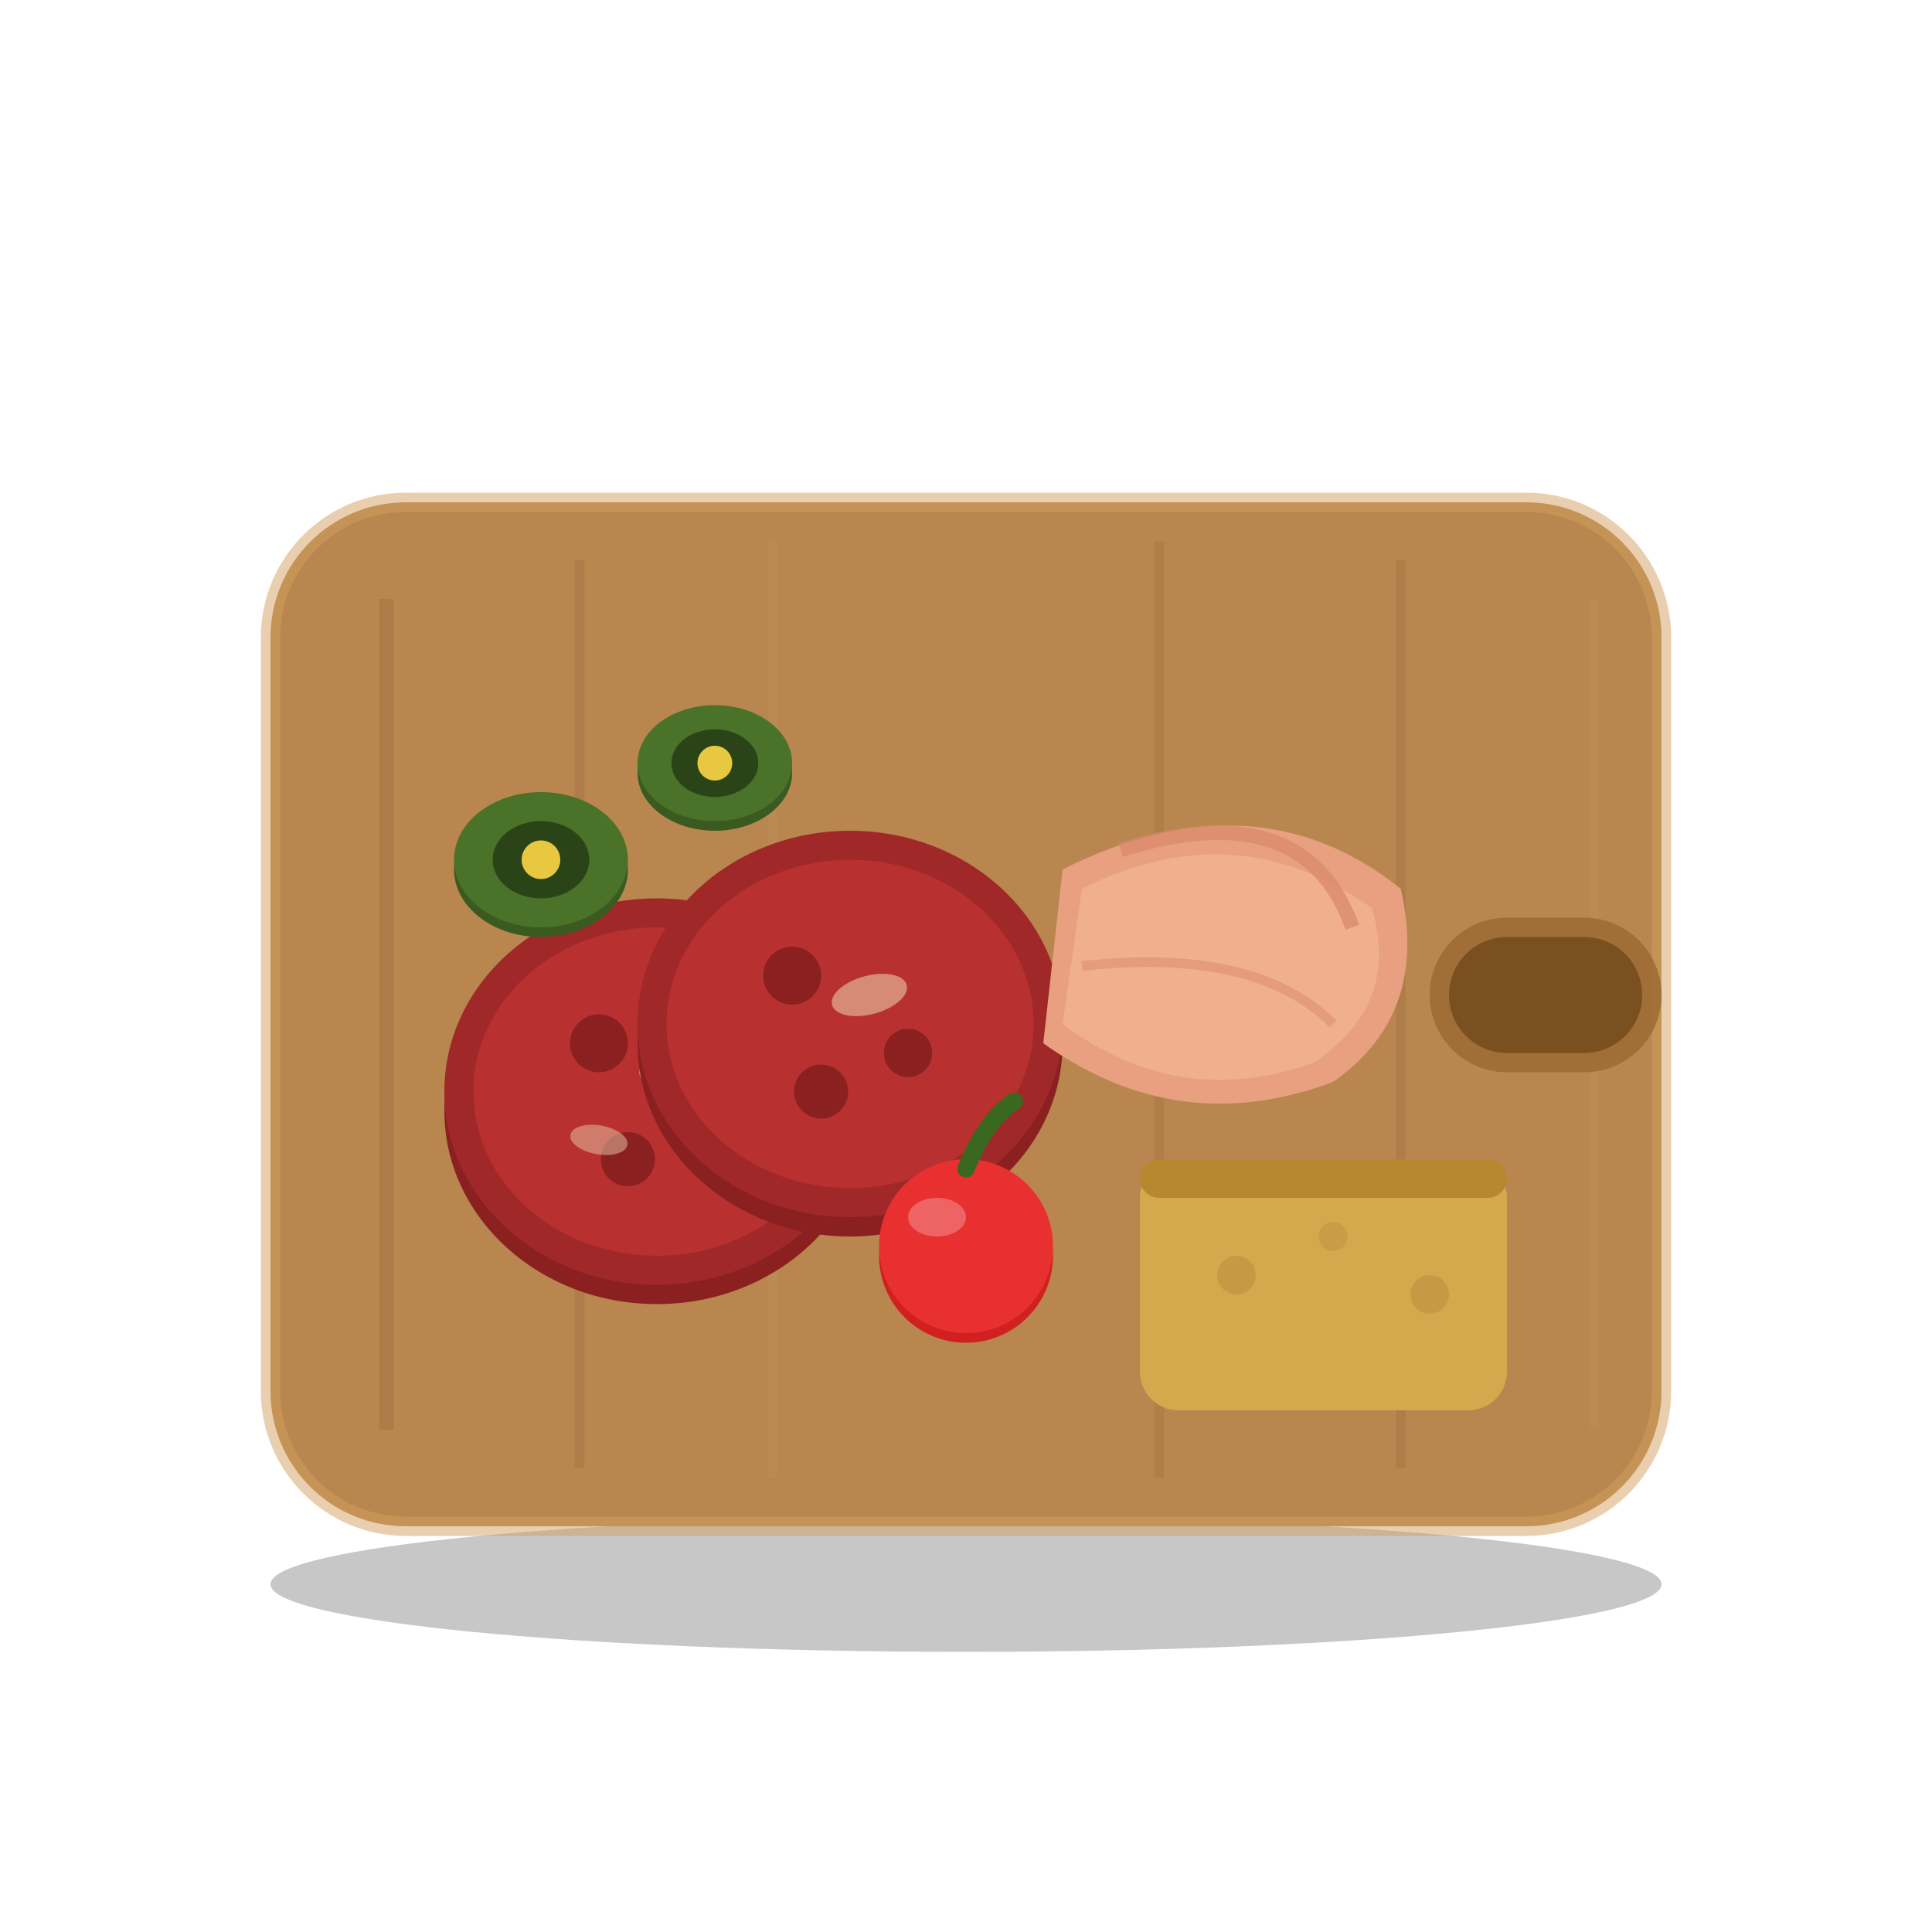
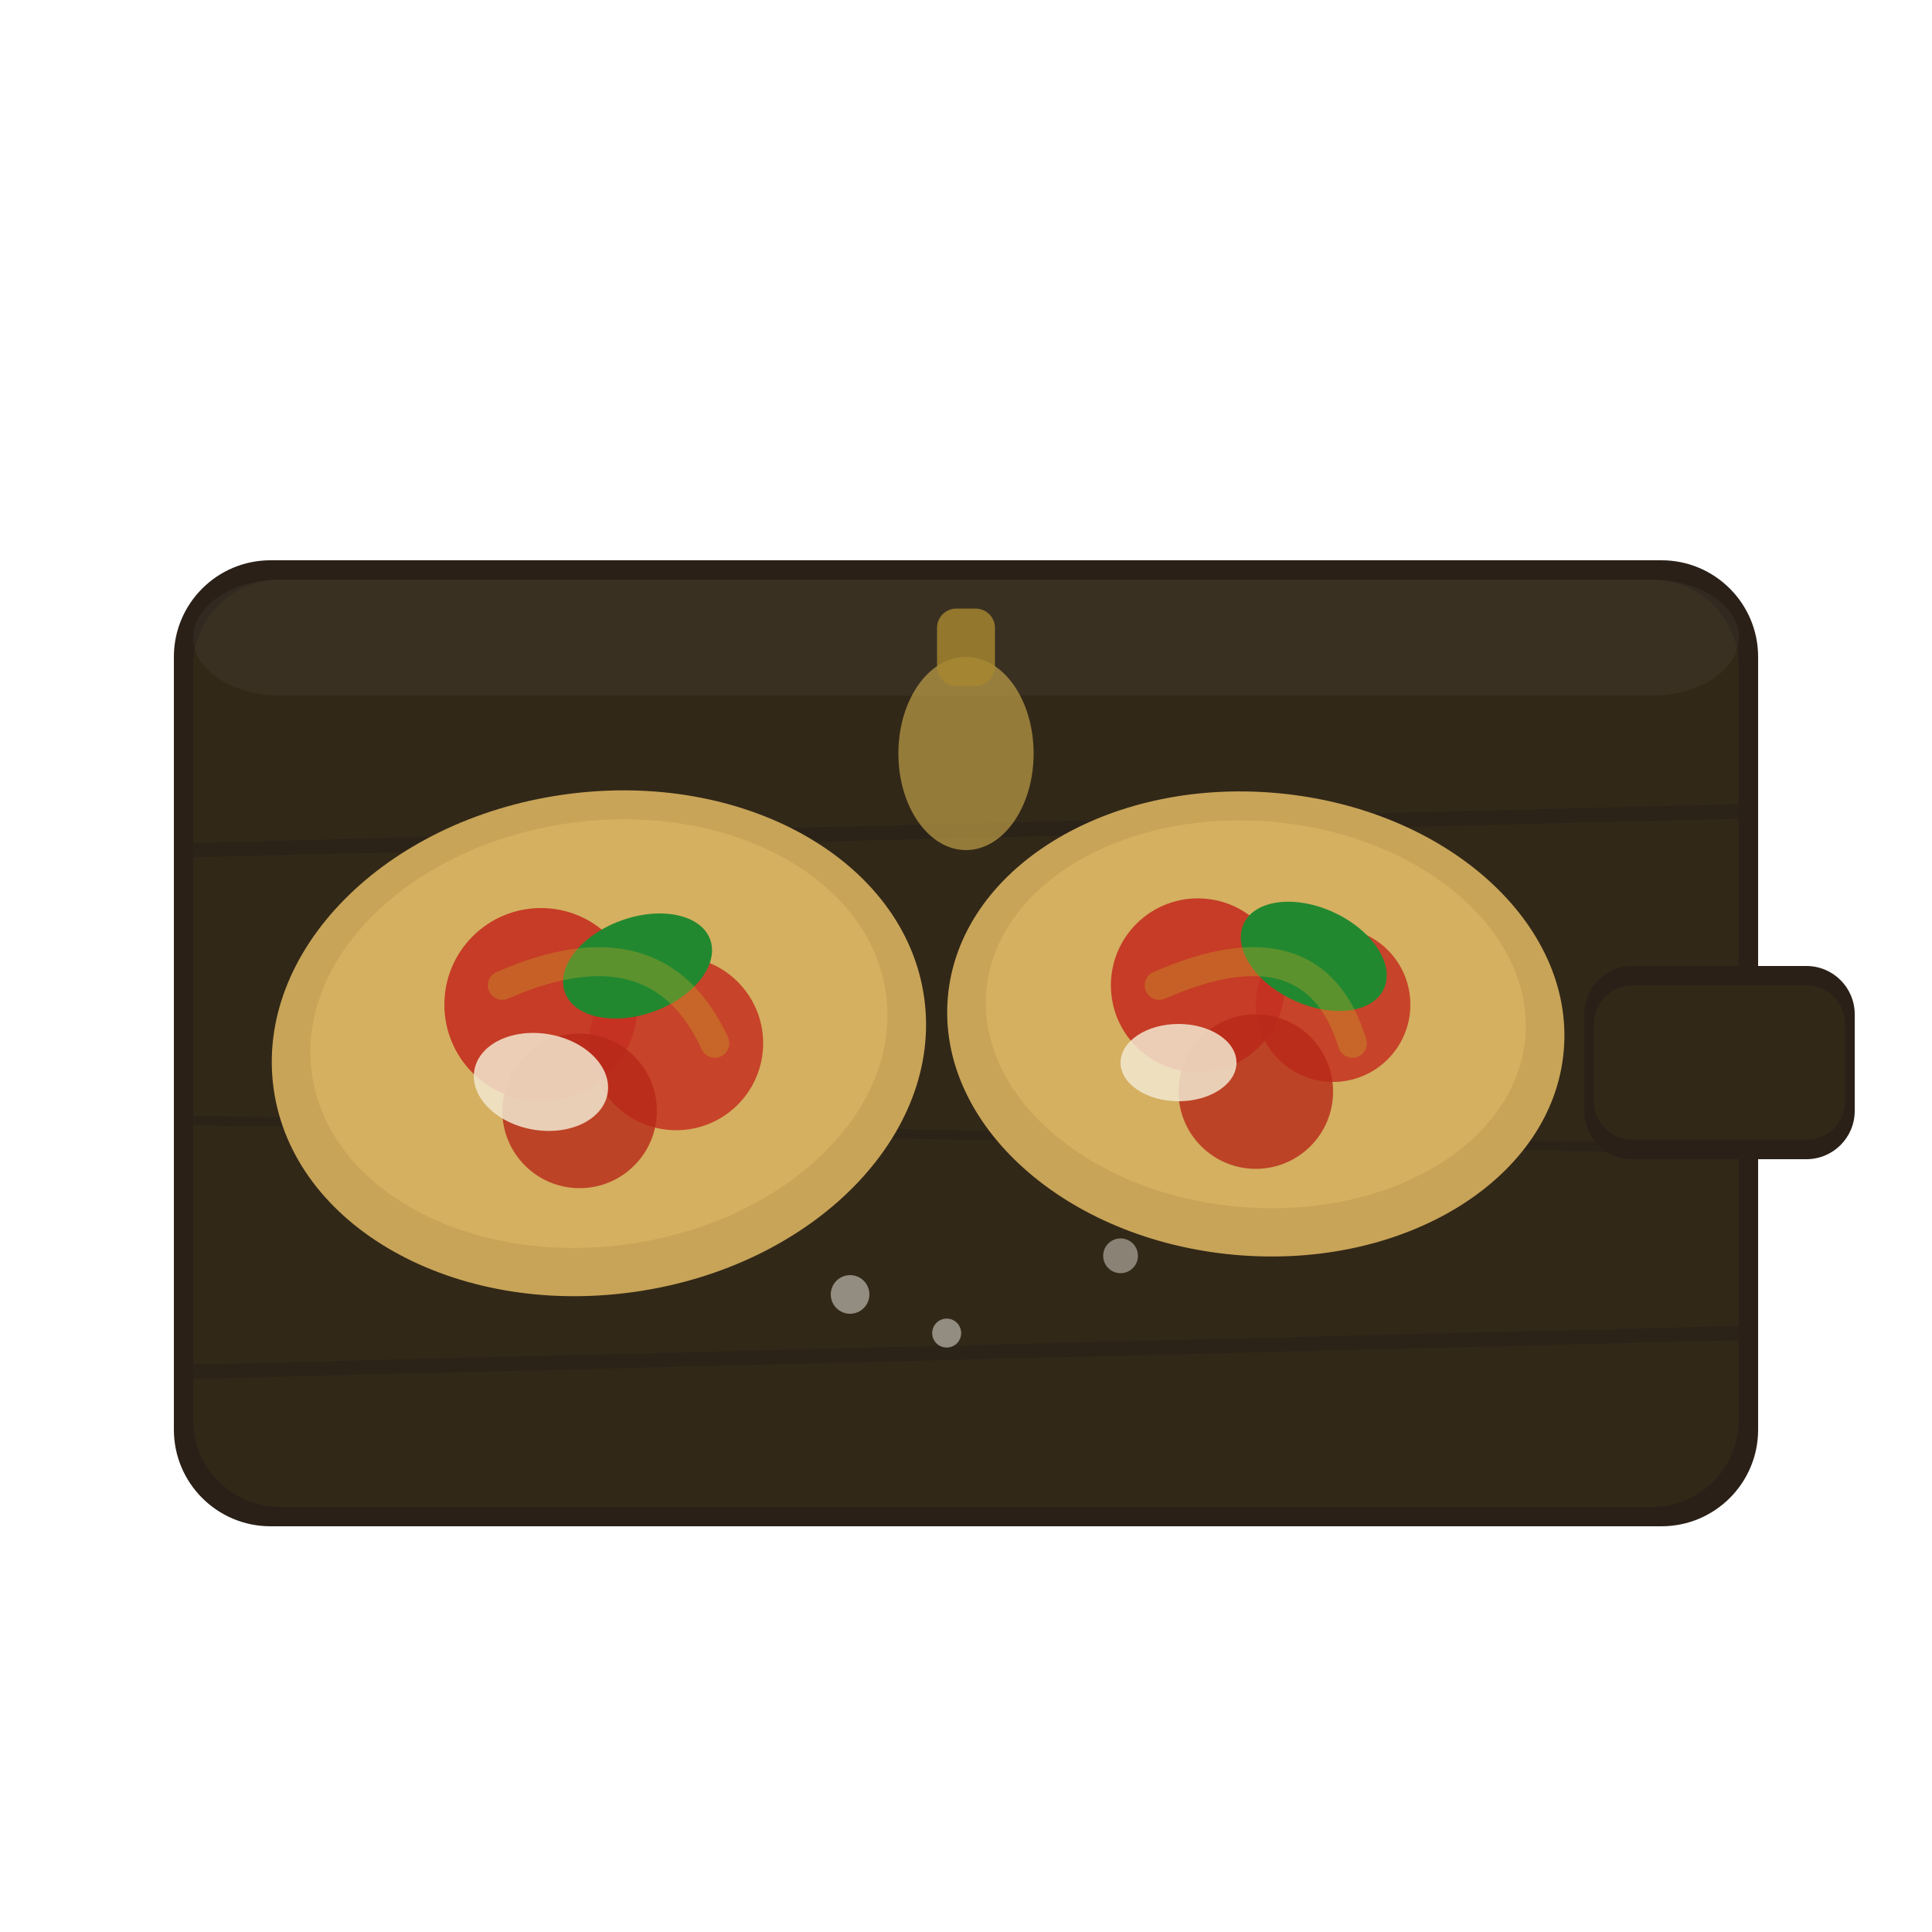
<svg xmlns="http://www.w3.org/2000/svg" viewBox="0 0 200 200">
-   <ellipse cx="100" cy="164" rx="72" ry="7" fill="rgba(0,0,0,0.22)" />
-   <rect x="28" y="52" width="144" height="106" rx="14" fill="#b8864e" />
-   <rect x="28" y="52" width="144" height="106" rx="14" fill="url(#wood)" opacity="0.4" />
-   <line x1="40" y1="62" x2="40" y2="148" stroke="#a07040" stroke-width="1.5" opacity="0.5" />
-   <line x1="60" y1="58" x2="60" y2="152" stroke="#a07040" stroke-width="1" opacity="0.4" />
-   <line x1="80" y1="56" x2="80" y2="153" stroke="#c09060" stroke-width="1" opacity="0.3" />
-   <line x1="120" y1="56" x2="120" y2="153" stroke="#a07040" stroke-width="1" opacity="0.35" />
-   <line x1="145" y1="58" x2="145" y2="152" stroke="#a07040" stroke-width="1" opacity="0.4" />
-   <line x1="165" y1="62" x2="165" y2="148" stroke="#c09060" stroke-width="1" opacity="0.3" />
-   <rect x="28" y="52" width="144" height="106" rx="14" fill="none" stroke="#d4a060" stroke-width="2" opacity="0.5" />
-   <rect x="148" y="95" width="24" height="16" rx="8" fill="#9a6830" opacity="0.8" />
-   <rect x="150" y="97" width="20" height="12" rx="6" fill="#7a5020" />
-   <ellipse cx="68" cy="115" rx="22" ry="20" fill="#8b2020" />
-   <ellipse cx="68" cy="113" rx="22" ry="20" fill="#a02828" />
-   <ellipse cx="68" cy="113" rx="19" ry="17" fill="#b83030" />
-   <circle cx="62" cy="108" r="3" fill="#8b2020" />
-   <circle cx="74" cy="116" r="2.5" fill="#8b2020" />
-   <circle cx="65" cy="120" r="2.8" fill="#8b2020" />
-   <circle cx="76" cy="107" r="2" fill="#8b2020" />
-   <ellipse cx="70" cy="110" rx="4" ry="2" fill="#e8c8a8" opacity="0.6" transform="rotate(-20,70,110)" />
-   <ellipse cx="62" cy="118" rx="3" ry="1.5" fill="#e8c8a8" opacity="0.5" transform="rotate(10,62,118)" />
-   <ellipse cx="88" cy="108" rx="22" ry="20" fill="#8b2020" />
-   <ellipse cx="88" cy="106" rx="22" ry="20" fill="#a02828" />
-   <ellipse cx="88" cy="106" rx="19" ry="17" fill="#b83030" />
-   <circle cx="82" cy="101" r="3" fill="#8b2020" />
-   <circle cx="94" cy="109" r="2.5" fill="#8b2020" />
-   <circle cx="85" cy="113" r="2.8" fill="#8b2020" />
-   <ellipse cx="90" cy="103" rx="4" ry="2" fill="#e8c8a8" opacity="0.6" transform="rotate(-15,90,103)" />
-   <path d="M 110 90 Q 130 80 145 92 Q 148 105 138 112 Q 122 118 108 108 Z" fill="#e8a080" />
-   <path d="M 112 92 Q 128 84 142 94 Q 145 104 136 110 Q 122 115 110 106 Z" fill="#f0b090" />
-   <path d="M 116 88 Q 135 82 140 96" fill="none" stroke="#d88868" stroke-width="1.5" opacity="0.7" />
-   <path d="M 112 100 Q 130 98 138 106" fill="none" stroke="#d88868" stroke-width="1" opacity="0.5" />
-   <ellipse cx="56" cy="90" rx="9" ry="7" fill="#3a5a20" />
-   <ellipse cx="56" cy="89" rx="9" ry="7" fill="#4a7228" />
-   <ellipse cx="56" cy="89" rx="5" ry="4" fill="#2a4418" />
-   <circle cx="56" cy="89" r="2" fill="#e8c840" />
-   <ellipse cx="74" cy="80" rx="8" ry="6" fill="#3a5a20" />
-   <ellipse cx="74" cy="79" rx="8" ry="6" fill="#4a7228" />
-   <ellipse cx="74" cy="79" rx="4.5" ry="3.5" fill="#2a4418" />
-   <circle cx="74" cy="79" r="1.8" fill="#e8c840" />
-   <rect x="118" y="120" width="38" height="26" rx="4" fill="#d4a84c" />
-   <rect x="118" y="120" width="38" height="4" rx="2" fill="#b88830" />
-   <circle cx="128" cy="132" r="2" fill="#c09040" opacity="0.6" />
-   <circle cx="138" cy="128" r="1.5" fill="#c09040" opacity="0.5" />
-   <circle cx="148" cy="134" r="2" fill="#c09040" opacity="0.6" />
-   <circle cx="100" cy="130" r="9" fill="#d02020" />
-   <circle cx="100" cy="129" r="9" fill="#e83030" />
-   <ellipse cx="97" cy="126" rx="3" ry="2" fill="rgba(255,255,255,0.25)" />
-   <path d="M 100 121 Q 102 116 105 114" fill="none" stroke="#3a6820" stroke-width="1.8" stroke-linecap="round" />
+   <rect x="18" y="58" width="164" height="100" rx="10" fill="#2a2018" />
+   <rect x="20" y="60" width="160" height="96" rx="9" fill="#322818" />
+   <line x1="20" y1="88" x2="180" y2="84" stroke="#282018" stroke-width="1.5" opacity="0.7" />
+   <line x1="20" y1="116" x2="180" y2="119" stroke="#282018" stroke-width="1" opacity="0.6" />
+   <line x1="20" y1="142" x2="180" y2="138" stroke="#282018" stroke-width="1.5" opacity="0.6" />
+   <rect x="20" y="60" width="160" height="12" rx="9" fill="rgba(255,255,255,0.04)" />
+   <rect x="164" y="100" width="28" height="20" rx="5" fill="#2a2018" />
+   <rect x="165" y="102" width="26" height="16" rx="4" fill="#322818" />
+   <ellipse cx="62" cy="108" rx="34" ry="26" fill="#c8a458" transform="rotate(-8,62,108)" />
+   <ellipse cx="62" cy="107" rx="30" ry="22" fill="#d4b060" transform="rotate(-8,62,107)" />
+   <circle cx="56" cy="104" r="10" fill="#c43020" opacity="0.9" />
+   <circle cx="70" cy="108" r="9" fill="#c43020" opacity="0.85" />
+   <circle cx="60" cy="115" r="8" fill="#b82818" opacity="0.8" />
+   <ellipse cx="66" cy="100" rx="8" ry="5" fill="#228830" transform="rotate(-20,66,100)" />
+   <ellipse cx="56" cy="112" rx="7" ry="5" fill="#f2e8d0" opacity="0.85" transform="rotate(10,56,112)" />
+   <path d="M 52 102 Q 68 95 74 108" fill="none" stroke="rgba(200,165,40,0.35)" stroke-width="3" stroke-linecap="round" />
+   <ellipse cx="130" cy="106" rx="32" ry="24" fill="#c8a458" transform="rotate(5,130,106)" />
+   <ellipse cx="130" cy="105" rx="28" ry="20" fill="#d4b060" transform="rotate(5,130,105)" />
+   <circle cx="124" cy="102" r="9" fill="#c43020" opacity="0.9" />
+   <circle cx="138" cy="104" r="8" fill="#c43020" opacity="0.85" />
+   <circle cx="130" cy="113" r="8" fill="#b82818" opacity="0.8" />
+   <ellipse cx="136" cy="99" rx="8" ry="5" fill="#228830" transform="rotate(25,136,99)" />
+   <ellipse cx="122" cy="110" rx="6" ry="4" fill="#f2e8d0" opacity="0.85" />
+   <path d="M 120 102 Q 136 95 140 108" fill="none" stroke="rgba(200,165,40,0.35)" stroke-width="3" stroke-linecap="round" />
+   <ellipse cx="100" cy="78" rx="7" ry="10" fill="#c9a84c" opacity="0.65" />
+   <rect x="97" y="63" width="6" height="8" rx="2" fill="#a88830" opacity="0.8" />
+   <circle cx="88" cy="134" r="2" fill="rgba(245,240,232,0.5)" />
+   <circle cx="116" cy="130" r="1.8" fill="rgba(245,240,232,0.45)" />
+   <circle cx="98" cy="138" r="1.5" fill="rgba(245,240,232,0.5)" />
</svg>
